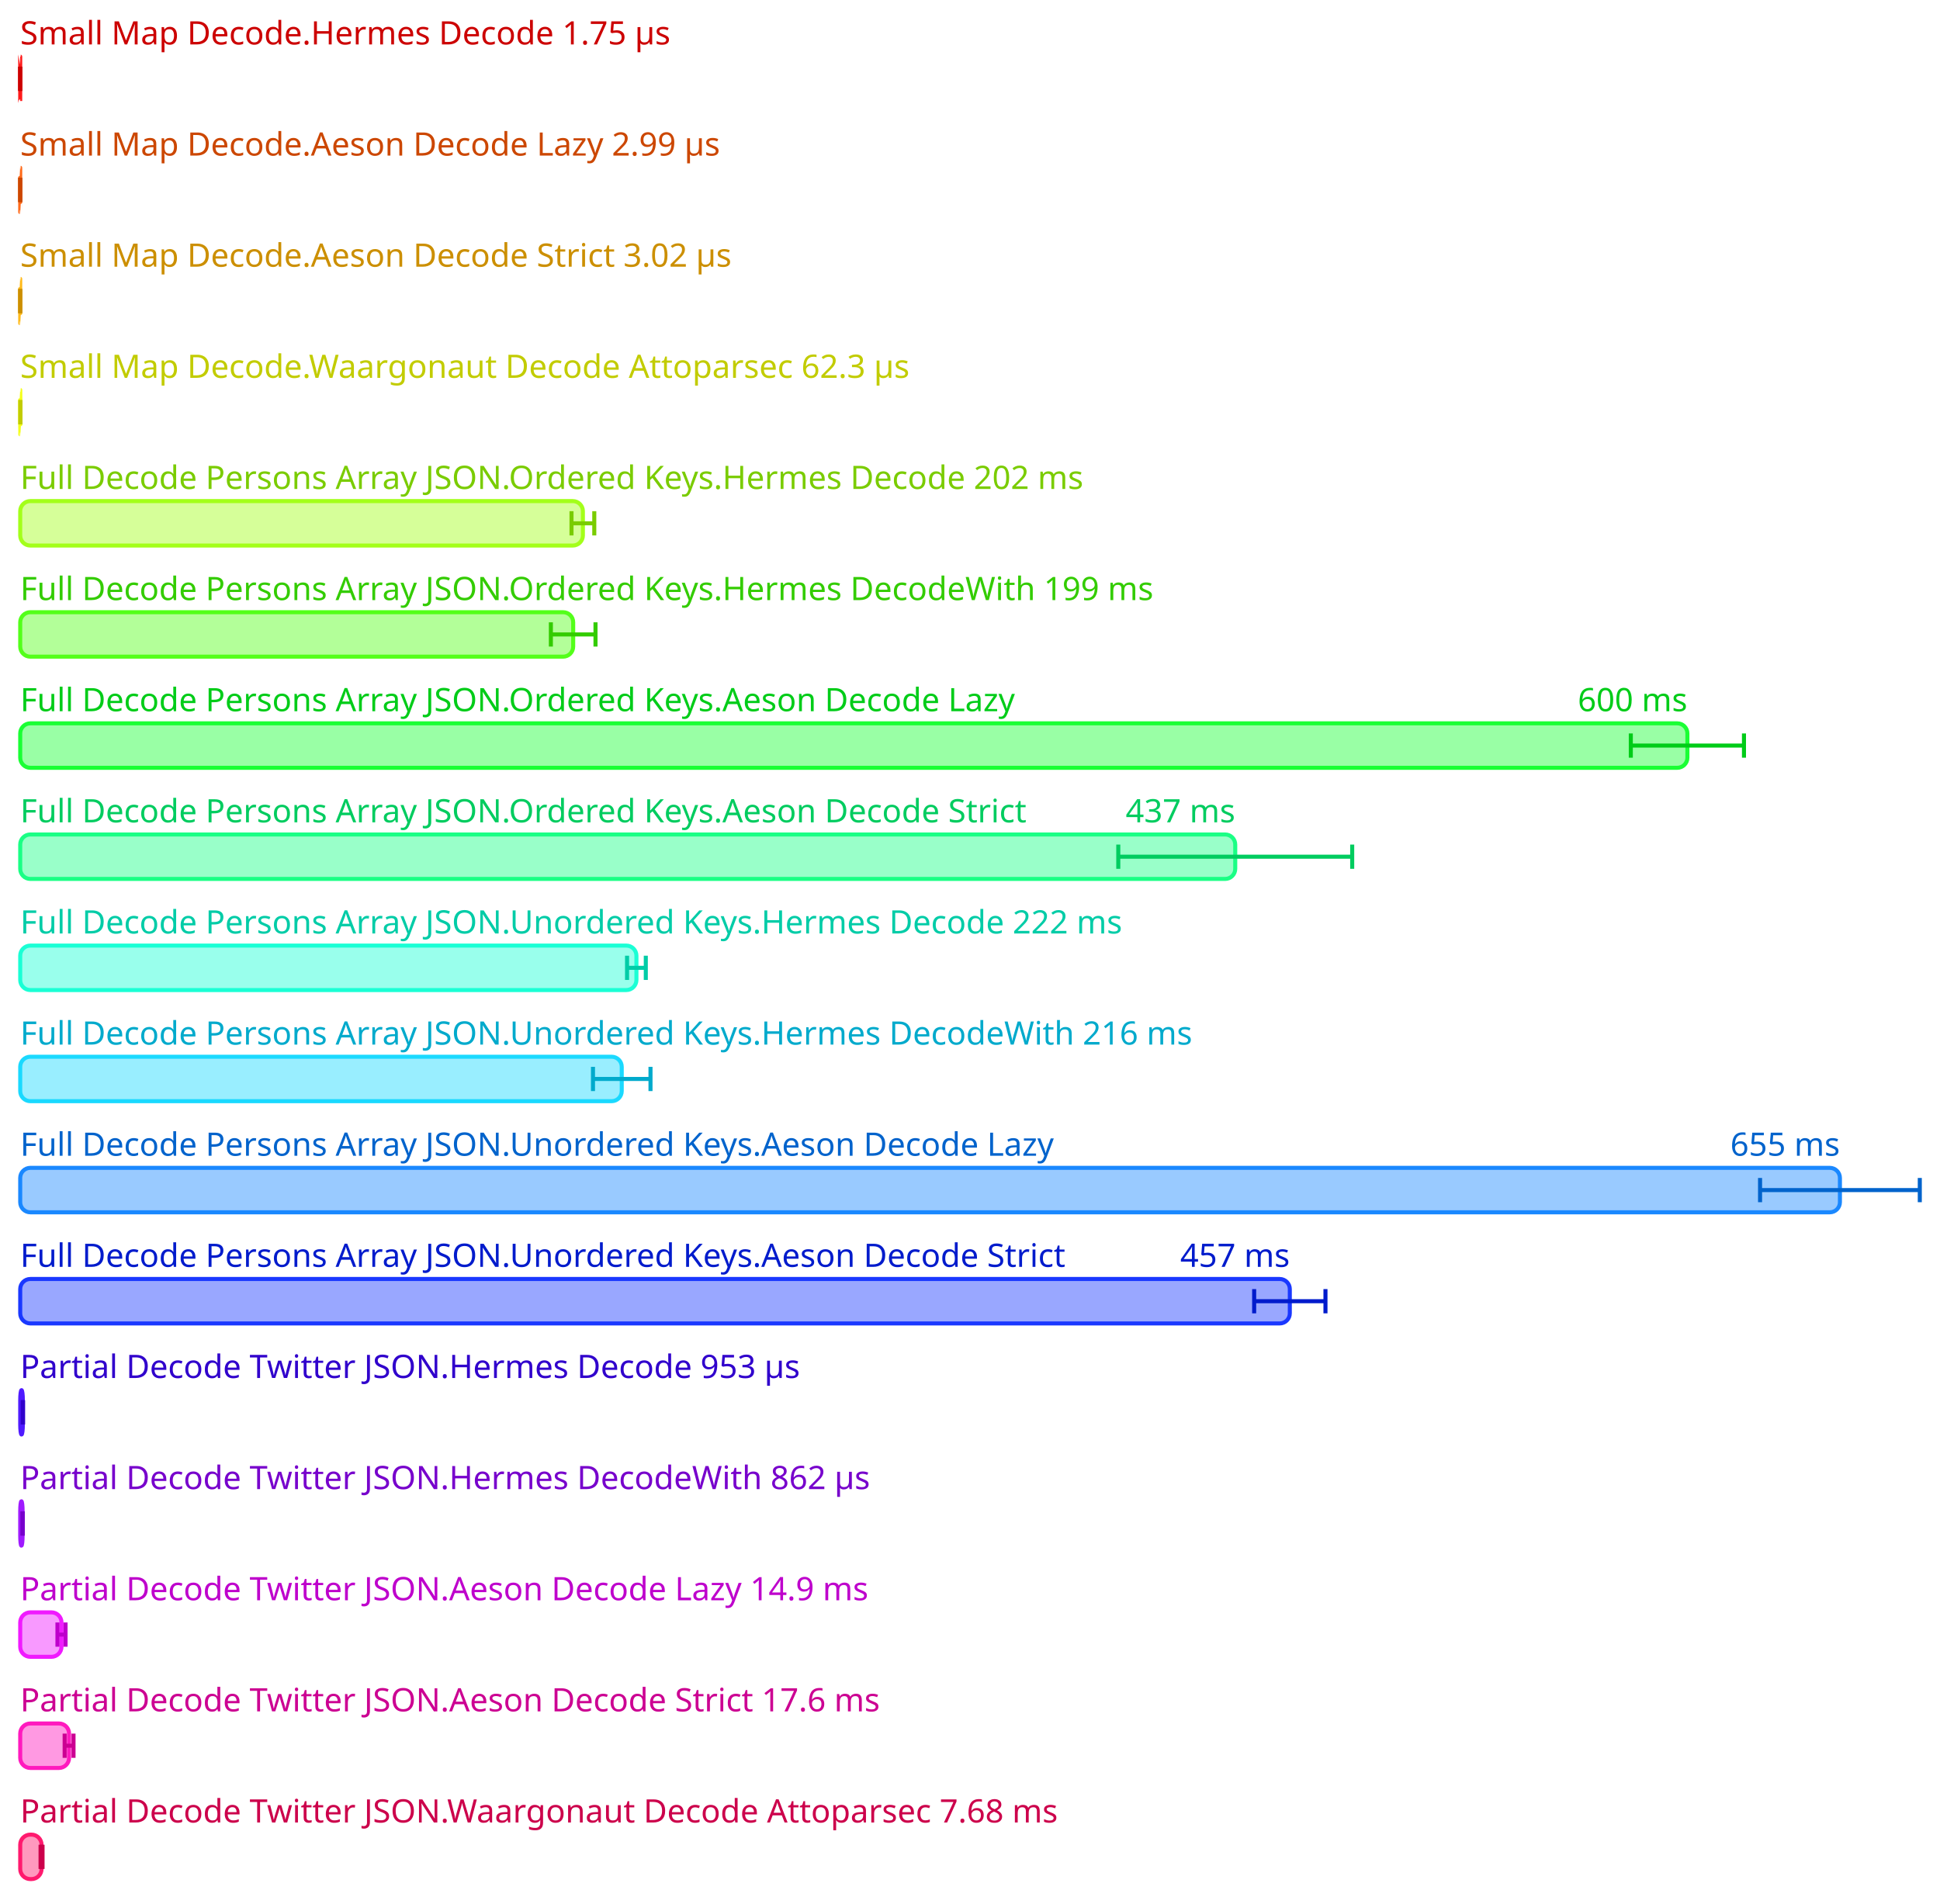
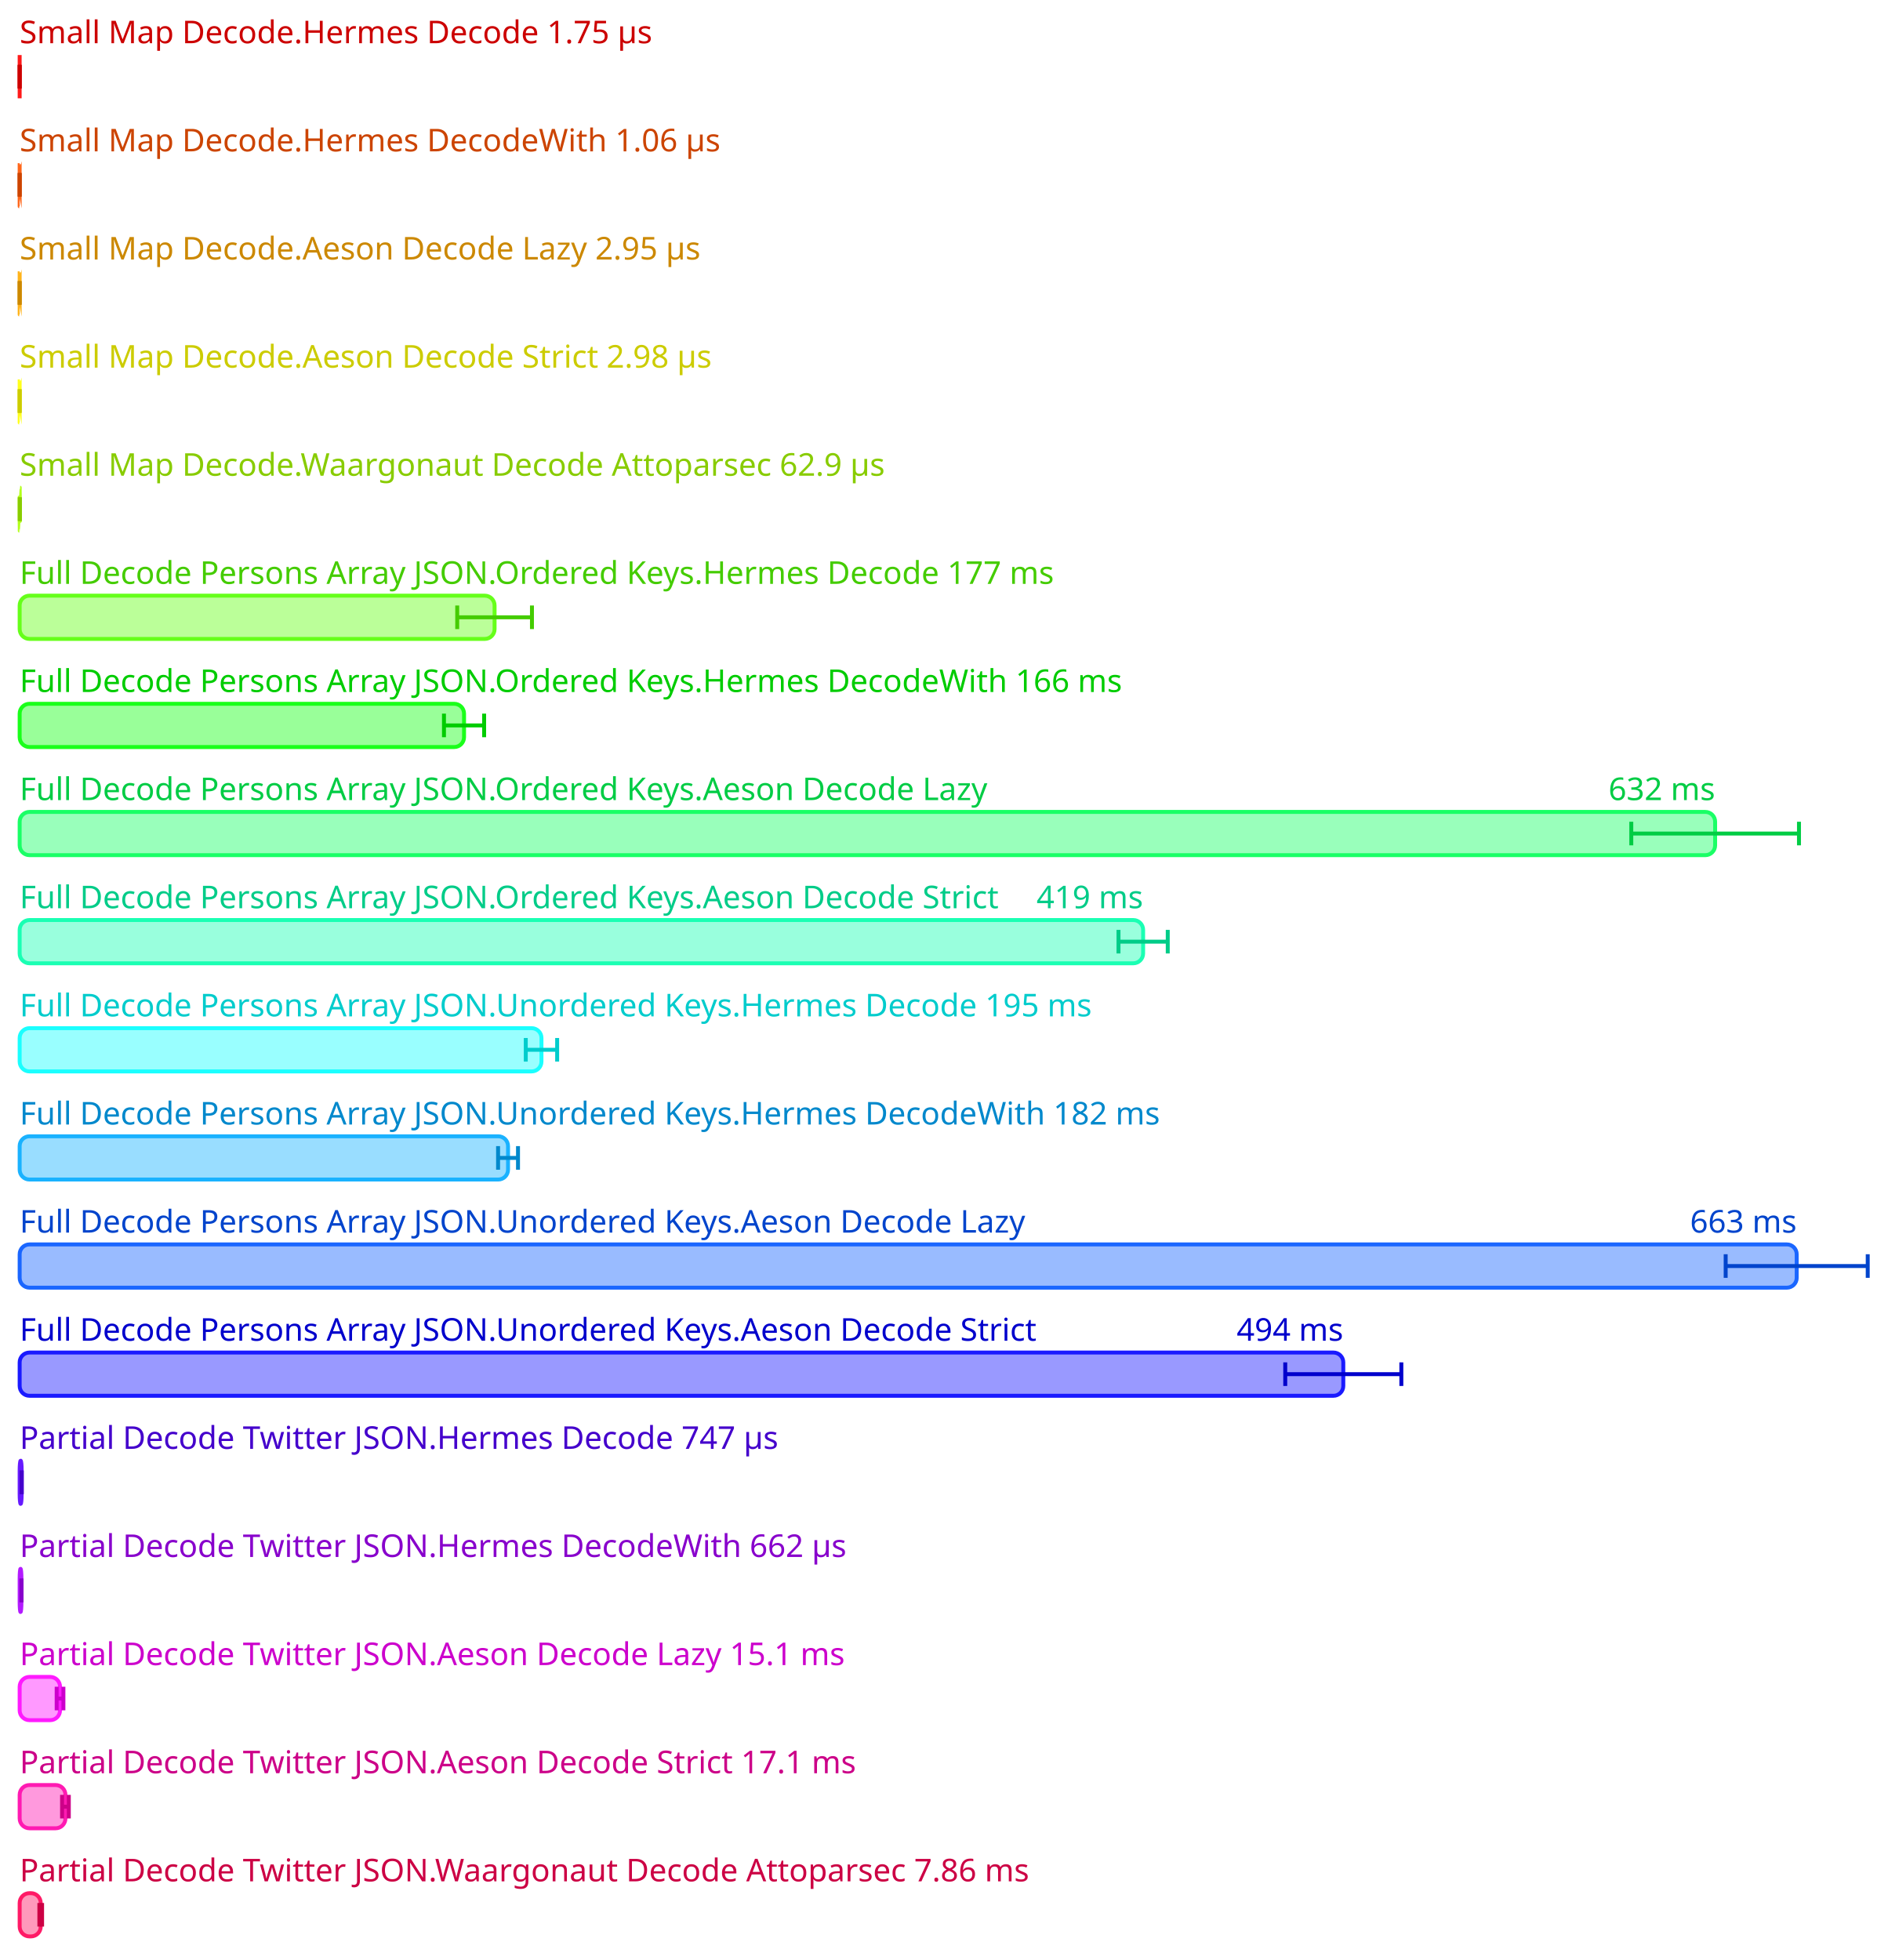
- <svg xmlns="http://www.w3.org/2000/svg" height="942" width="960.0" font-size="16" font-family="sans-serif" stroke-width="2">
+ <svg xmlns="http://www.w3.org/2000/svg" height="997" width="960.0" font-size="16" font-family="sans-serif" stroke-width="2">
  <g transform="translate(10.0 0)">
    <text fill="hsl(0, 100%, 40%)" y="22">Small Map Decode.Hermes Decode 1.75 μs</text>
    <g>
      <rect y="28" rx="5" height="22" width="0.002" fill="hsl(0, 100%, 80%)" stroke="hsl(0, 100%, 55%)" />
      <g stroke="hsl(0, 100%, 40%)">
-         <line x1="0.002" x2="0.003" y1="39" y2="39" />
+         <line x1="0.002" x2="0.002" y1="39" y2="39" />
        <line x1="0.002" x2="0.002" y1="33" y2="45" />
-         <line x1="0.003" x2="0.003" y1="33" y2="45" />
+         <line x1="0.002" x2="0.002" y1="33" y2="45" />
      </g>
    </g>
-     <text fill="hsl(21, 100%, 40%)" y="77">Small Map Decode.Aeson Decode Lazy 2.99 μs</text>
+     <text fill="hsl(20, 100%, 40%)" y="77">Small Map Decode.Hermes DecodeWith 1.06 μs</text>
    <g>
-       <rect y="83" rx="5" height="22" width="0.004" fill="hsl(21, 100%, 80%)" stroke="hsl(21, 100%, 55%)" />
-       <g stroke="hsl(21, 100%, 40%)">
-         <line x1="0.004" x2="0.004" y1="94" y2="94" />
-         <line x1="0.004" x2="0.004" y1="88" y2="100" />
-         <line x1="0.004" x2="0.004" y1="88" y2="100" />
+       <rect y="83" rx="5" height="22" width="0.001" fill="hsl(20, 100%, 80%)" stroke="hsl(20, 100%, 55%)" />
+       <g stroke="hsl(20, 100%, 40%)">
+         <line x1="0.001" x2="0.002" y1="94" y2="94" />
+         <line x1="0.001" x2="0.001" y1="88" y2="100" />
+         <line x1="0.002" x2="0.002" y1="88" y2="100" />
      </g>
    </g>
-     <text fill="hsl(42, 100%, 40%)" y="132">Small Map Decode.Aeson Decode Strict 3.02 μs</text>
+     <text fill="hsl(40, 100%, 40%)" y="132">Small Map Decode.Aeson Decode Lazy 2.95 μs</text>
    <g>
-       <rect y="138" rx="5" height="22" width="0.004" fill="hsl(42, 100%, 80%)" stroke="hsl(42, 100%, 55%)" />
-       <g stroke="hsl(42, 100%, 40%)">
+       <rect y="138" rx="5" height="22" width="0.004" fill="hsl(40, 100%, 80%)" stroke="hsl(40, 100%, 55%)" />
+       <g stroke="hsl(40, 100%, 40%)">
        <line x1="0.004" x2="0.004" y1="149" y2="149" />
        <line x1="0.004" x2="0.004" y1="143" y2="155" />
        <line x1="0.004" x2="0.004" y1="143" y2="155" />
      </g>
    </g>
-     <text fill="hsl(63, 100%, 40%)" y="187">Small Map Decode.Waargonaut Decode Attoparsec 62.3 μs</text>
+     <text fill="hsl(60, 100%, 40%)" y="187">Small Map Decode.Aeson Decode Strict 2.98 μs</text>
    <g>
-       <rect y="193" rx="5" height="22" width="0.086" fill="hsl(63, 100%, 80%)" stroke="hsl(63, 100%, 55%)" />
-       <g stroke="hsl(63, 100%, 40%)">
-         <line x1="0.078" x2="0.093" y1="204" y2="204" />
-         <line x1="0.078" x2="0.078" y1="198" y2="210" />
-         <line x1="0.093" x2="0.093" y1="198" y2="210" />
+       <rect y="193" rx="5" height="22" width="0.004" fill="hsl(60, 100%, 80%)" stroke="hsl(60, 100%, 55%)" />
+       <g stroke="hsl(60, 100%, 40%)">
+         <line x1="0.004" x2="0.004" y1="204" y2="204" />
+         <line x1="0.004" x2="0.004" y1="198" y2="210" />
+         <line x1="0.004" x2="0.004" y1="198" y2="210" />
      </g>
    </g>
-     <text fill="hsl(84, 100%, 40%)" y="242">Full Decode Persons Array JSON.Ordered Keys.Hermes Decode 202  ms</text>
+     <text fill="hsl(80, 100%, 40%)" y="242">Small Map Decode.Waargonaut Decode Attoparsec 62.9 μs</text>
    <g>
-       <rect y="248" rx="5" height="22" width="278.441" fill="hsl(84, 100%, 80%)" stroke="hsl(84, 100%, 55%)" />
-       <g stroke="hsl(84, 100%, 40%)">
-         <line x1="272.804" x2="284.077" y1="259" y2="259" />
-         <line x1="272.804" x2="272.804" y1="253" y2="265" />
-         <line x1="284.077" x2="284.077" y1="253" y2="265" />
+       <rect y="248" rx="5" height="22" width="0.086" fill="hsl(80, 100%, 80%)" stroke="hsl(80, 100%, 55%)" />
+       <g stroke="hsl(80, 100%, 40%)">
+         <line x1="0.078" x2="0.094" y1="259" y2="259" />
+         <line x1="0.078" x2="0.078" y1="253" y2="265" />
+         <line x1="0.094" x2="0.094" y1="253" y2="265" />
      </g>
    </g>
-     <text fill="hsl(105, 100%, 40%)" y="297">Full Decode Persons Array JSON.Ordered Keys.Hermes DecodeWith 199  ms</text>
+     <text fill="hsl(100, 100%, 40%)" y="297">Full Decode Persons Array JSON.Ordered Keys.Hermes Decode 177  ms</text>
    <g>
-       <rect y="303" rx="5" height="22" width="273.637" fill="hsl(105, 100%, 80%)" stroke="hsl(105, 100%, 55%)" />
-       <g stroke="hsl(105, 100%, 40%)">
-         <line x1="262.596" x2="284.678" y1="314" y2="314" />
-         <line x1="262.596" x2="262.596" y1="308" y2="320" />
-         <line x1="284.678" x2="284.678" y1="308" y2="320" />
+       <rect y="303" rx="5" height="22" width="241.564" fill="hsl(100, 100%, 80%)" stroke="hsl(100, 100%, 55%)" />
+       <g stroke="hsl(100, 100%, 40%)">
+         <line x1="222.556" x2="260.571" y1="314" y2="314" />
+         <line x1="222.556" x2="222.556" y1="308" y2="320" />
+         <line x1="260.571" x2="260.571" y1="308" y2="320" />
      </g>
    </g>
-     <g fill="hsl(127, 100%, 40%)">
-       <text y="352">Full Decode Persons Array JSON.Ordered Keys.Aeson Decode Lazy</text>
-       <text y="352" x="824.997" text-anchor="end">600  ms</text>
+     <text fill="hsl(120, 100%, 40%)" y="352">Full Decode Persons Array JSON.Ordered Keys.Hermes DecodeWith 166  ms</text>
+     <g>
+       <rect y="358" rx="5" height="22" width="226.031" fill="hsl(120, 100%, 80%)" stroke="hsl(120, 100%, 55%)" />
+       <g stroke="hsl(120, 100%, 40%)">
+         <line x1="215.82" x2="236.243" y1="369" y2="369" />
+         <line x1="215.82" x2="215.82" y1="363" y2="375" />
+         <line x1="236.243" x2="236.243" y1="363" y2="375" />
+       </g>
+     </g>
+     <g fill="hsl(140, 100%, 40%)">
+       <text y="407">Full Decode Persons Array JSON.Ordered Keys.Aeson Decode Lazy</text>
+       <text y="407" x="862.383" text-anchor="end">632  ms</text>
    </g>
    <g>
-       <rect y="358" rx="5" height="22" width="824.997" fill="hsl(127, 100%, 80%)" stroke="hsl(127, 100%, 55%)" />
-       <g stroke="hsl(127, 100%, 40%)">
-         <line x1="796.998" x2="852.997" y1="369" y2="369" />
-         <line x1="796.998" x2="796.998" y1="363" y2="375" />
-         <line x1="852.997" x2="852.997" y1="363" y2="375" />
+       <rect y="413" rx="5" height="22" width="862.383" fill="hsl(140, 100%, 80%)" stroke="hsl(140, 100%, 55%)" />
+       <g stroke="hsl(140, 100%, 40%)">
+         <line x1="819.736" x2="905.029" y1="424" y2="424" />
+         <line x1="819.736" x2="819.736" y1="418" y2="430" />
+         <line x1="905.029" x2="905.029" y1="418" y2="430" />
      </g>
    </g>
-     <g fill="hsl(148, 100%, 40%)">
-       <text y="407">Full Decode Persons Array JSON.Ordered Keys.Aeson Decode Strict</text>
-       <text y="407" x="601.253" text-anchor="end">437  ms</text>
+     <g fill="hsl(160, 100%, 40%)">
+       <text y="462">Full Decode Persons Array JSON.Ordered Keys.Aeson Decode Strict</text>
+       <text y="462" x="571.435" text-anchor="end">419  ms</text>
    </g>
    <g>
-       <rect y="413" rx="5" height="22" width="601.253" fill="hsl(148, 100%, 80%)" stroke="hsl(148, 100%, 55%)" />
-       <g stroke="hsl(148, 100%, 40%)">
-         <line x1="543.376" x2="659.129" y1="424" y2="424" />
-         <line x1="543.376" x2="543.376" y1="418" y2="430" />
-         <line x1="659.129" x2="659.129" y1="418" y2="430" />
+       <rect y="468" rx="5" height="22" width="571.435" fill="hsl(160, 100%, 80%)" stroke="hsl(160, 100%, 55%)" />
+       <g stroke="hsl(160, 100%, 40%)">
+         <line x1="558.908" x2="583.961" y1="479" y2="479" />
+         <line x1="558.908" x2="558.908" y1="473" y2="485" />
+         <line x1="583.961" x2="583.961" y1="473" y2="485" />
      </g>
    </g>
-     <text fill="hsl(169, 100%, 40%)" y="462">Full Decode Persons Array JSON.Unordered Keys.Hermes Decode 222  ms</text>
+     <text fill="hsl(180, 100%, 40%)" y="517">Full Decode Persons Array JSON.Unordered Keys.Hermes Decode 195  ms</text>
    <g>
-       <rect y="468" rx="5" height="22" width="304.932" fill="hsl(169, 100%, 80%)" stroke="hsl(169, 100%, 55%)" />
-       <g stroke="hsl(169, 100%, 40%)">
-         <line x1="300.294" x2="309.57" y1="479" y2="479" />
-         <line x1="300.294" x2="300.294" y1="473" y2="485" />
-         <line x1="309.57" x2="309.57" y1="473" y2="485" />
+       <rect y="523" rx="5" height="22" width="265.405" fill="hsl(180, 100%, 80%)" stroke="hsl(180, 100%, 55%)" />
+       <g stroke="hsl(180, 100%, 40%)">
+         <line x1="257.421" x2="273.389" y1="534" y2="534" />
+         <line x1="257.421" x2="257.421" y1="528" y2="540" />
+         <line x1="273.389" x2="273.389" y1="528" y2="540" />
      </g>
    </g>
-     <text fill="hsl(190, 100%, 40%)" y="517">Full Decode Persons Array JSON.Unordered Keys.Hermes DecodeWith 216  ms</text>
+     <text fill="hsl(200, 100%, 40%)" y="572">Full Decode Persons Array JSON.Unordered Keys.Hermes DecodeWith 182  ms</text>
    <g>
-       <rect y="523" rx="5" height="22" width="297.665" fill="hsl(190, 100%, 80%)" stroke="hsl(190, 100%, 55%)" />
-       <g stroke="hsl(190, 100%, 40%)">
-         <line x1="283.434" x2="311.895" y1="534" y2="534" />
-         <line x1="283.434" x2="283.434" y1="528" y2="540" />
-         <line x1="311.895" x2="311.895" y1="528" y2="540" />
+       <rect y="578" rx="5" height="22" width="248.408" fill="hsl(200, 100%, 80%)" stroke="hsl(200, 100%, 55%)" />
+       <g stroke="hsl(200, 100%, 40%)">
+         <line x1="243.337" x2="253.478" y1="589" y2="589" />
+         <line x1="243.337" x2="243.337" y1="583" y2="595" />
+         <line x1="253.478" x2="253.478" y1="583" y2="595" />
      </g>
    </g>
-     <g fill="hsl(211, 100%, 40%)">
-       <text y="572">Full Decode Persons Array JSON.Unordered Keys.Aeson Decode Lazy</text>
-       <text y="572" x="900.478" text-anchor="end">655  ms</text>
+     <g fill="hsl(220, 100%, 40%)">
+       <text y="627">Full Decode Persons Array JSON.Unordered Keys.Aeson Decode Lazy</text>
+       <text y="627" x="903.87" text-anchor="end">663  ms</text>
    </g>
    <g>
-       <rect y="578" rx="5" height="22" width="900.478" fill="hsl(211, 100%, 80%)" stroke="hsl(211, 100%, 55%)" />
-       <g stroke="hsl(211, 100%, 40%)">
-         <line x1="860.956" x2="940.0" y1="589" y2="589" />
-         <line x1="860.956" x2="860.956" y1="583" y2="595" />
-         <line x1="940.0" x2="940.0" y1="583" y2="595" />
+       <rect y="633" rx="5" height="22" width="903.87" fill="hsl(220, 100%, 80%)" stroke="hsl(220, 100%, 55%)" />
+       <g stroke="hsl(220, 100%, 40%)">
+         <line x1="867.74" x2="940.0" y1="644" y2="644" />
+         <line x1="867.74" x2="867.74" y1="638" y2="650" />
+         <line x1="940.0" x2="940.0" y1="638" y2="650" />
      </g>
    </g>
-     <g fill="hsl(232, 100%, 40%)">
-       <text y="627">Full Decode Persons Array JSON.Unordered Keys.Aeson Decode Strict</text>
-       <text y="627" x="628.257" text-anchor="end">457  ms</text>
+     <g fill="hsl(240, 100%, 40%)">
+       <text y="682">Full Decode Persons Array JSON.Unordered Keys.Aeson Decode Strict</text>
+       <text y="682" x="673.249" text-anchor="end">494  ms</text>
    </g>
    <g>
-       <rect y="633" rx="5" height="22" width="628.257" fill="hsl(232, 100%, 80%)" stroke="hsl(232, 100%, 55%)" />
-       <g stroke="hsl(232, 100%, 40%)">
-         <line x1="610.615" x2="645.899" y1="644" y2="644" />
-         <line x1="610.615" x2="610.615" y1="638" y2="650" />
-         <line x1="645.899" x2="645.899" y1="638" y2="650" />
+       <rect y="688" rx="5" height="22" width="673.249" fill="hsl(240, 100%, 80%)" stroke="hsl(240, 100%, 55%)" />
+       <g stroke="hsl(240, 100%, 40%)">
+         <line x1="643.724" x2="702.775" y1="699" y2="699" />
+         <line x1="643.724" x2="643.724" y1="693" y2="705" />
+         <line x1="702.775" x2="702.775" y1="693" y2="705" />
      </g>
    </g>
-     <text fill="hsl(254, 100%, 40%)" y="682">Partial Decode Twitter JSON.Hermes Decode 953  μs</text>
+     <text fill="hsl(260, 100%, 40%)" y="737">Partial Decode Twitter JSON.Hermes Decode 747  μs</text>
    <g>
-       <rect y="688" rx="5" height="22" width="1.31" fill="hsl(254, 100%, 80%)" stroke="hsl(254, 100%, 55%)" />
-       <g stroke="hsl(254, 100%, 40%)">
-         <line x1="1.208" x2="1.413" y1="699" y2="699" />
-         <line x1="1.208" x2="1.208" y1="693" y2="705" />
-         <line x1="1.413" x2="1.413" y1="693" y2="705" />
+       <rect y="743" rx="5" height="22" width="1.019" fill="hsl(260, 100%, 80%)" stroke="hsl(260, 100%, 55%)" />
+       <g stroke="hsl(260, 100%, 40%)">
+         <line x1="0.96" x2="1.078" y1="754" y2="754" />
+         <line x1="0.96" x2="0.96" y1="748" y2="760" />
+         <line x1="1.078" x2="1.078" y1="748" y2="760" />
      </g>
    </g>
-     <text fill="hsl(275, 100%, 40%)" y="737">Partial Decode Twitter JSON.Hermes DecodeWith 862  μs</text>
+     <text fill="hsl(280, 100%, 40%)" y="792">Partial Decode Twitter JSON.Hermes DecodeWith 662  μs</text>
    <g>
-       <rect y="743" rx="5" height="22" width="1.186" fill="hsl(275, 100%, 80%)" stroke="hsl(275, 100%, 55%)" />
-       <g stroke="hsl(275, 100%, 40%)">
-         <line x1="1.105" x2="1.267" y1="754" y2="754" />
-         <line x1="1.105" x2="1.105" y1="748" y2="760" />
-         <line x1="1.267" x2="1.267" y1="748" y2="760" />
+       <rect y="798" rx="5" height="22" width="0.902" fill="hsl(280, 100%, 80%)" stroke="hsl(280, 100%, 55%)" />
+       <g stroke="hsl(280, 100%, 40%)">
+         <line x1="0.84" x2="0.964" y1="809" y2="809" />
+         <line x1="0.84" x2="0.84" y1="803" y2="815" />
+         <line x1="0.964" x2="0.964" y1="803" y2="815" />
      </g>
    </g>
-     <text fill="hsl(296, 100%, 40%)" y="792">Partial Decode Twitter JSON.Aeson Decode Lazy 14.9 ms</text>
+     <text fill="hsl(300, 100%, 40%)" y="847">Partial Decode Twitter JSON.Aeson Decode Lazy 15.1 ms</text>
    <g>
-       <rect y="798" rx="5" height="22" width="20.435" fill="hsl(296, 100%, 80%)" stroke="hsl(296, 100%, 55%)" />
-       <g stroke="hsl(296, 100%, 40%)">
-         <line x1="18.434" x2="22.436" y1="809" y2="809" />
-         <line x1="18.434" x2="18.434" y1="803" y2="815" />
-         <line x1="22.436" x2="22.436" y1="803" y2="815" />
+       <rect y="853" rx="5" height="22" width="20.536" fill="hsl(300, 100%, 80%)" stroke="hsl(300, 100%, 55%)" />
+       <g stroke="hsl(300, 100%, 40%)">
+         <line x1="18.822" x2="22.249" y1="864" y2="864" />
+         <line x1="18.822" x2="18.822" y1="858" y2="870" />
+         <line x1="22.249" x2="22.249" y1="858" y2="870" />
      </g>
    </g>
-     <text fill="hsl(317, 100%, 40%)" y="847">Partial Decode Twitter JSON.Aeson Decode Strict 17.6 ms</text>
+     <text fill="hsl(320, 100%, 40%)" y="902">Partial Decode Twitter JSON.Aeson Decode Strict 17.1 ms</text>
    <g>
-       <rect y="853" rx="5" height="22" width="24.184" fill="hsl(317, 100%, 80%)" stroke="hsl(317, 100%, 55%)" />
-       <g stroke="hsl(317, 100%, 40%)">
-         <line x1="21.99" x2="26.377" y1="864" y2="864" />
-         <line x1="21.99" x2="21.99" y1="858" y2="870" />
-         <line x1="26.377" x2="26.377" y1="858" y2="870" />
+       <rect y="908" rx="5" height="22" width="23.281" fill="hsl(320, 100%, 80%)" stroke="hsl(320, 100%, 55%)" />
+       <g stroke="hsl(320, 100%, 40%)">
+         <line x1="21.565" x2="24.997" y1="919" y2="919" />
+         <line x1="21.565" x2="21.565" y1="913" y2="925" />
+         <line x1="24.997" x2="24.997" y1="913" y2="925" />
      </g>
    </g>
-     <text fill="hsl(338, 100%, 40%)" y="902">Partial Decode Twitter JSON.Waargonaut Decode Attoparsec 7.68 ms</text>
+     <text fill="hsl(340, 100%, 40%)" y="957">Partial Decode Twitter JSON.Waargonaut Decode Attoparsec 7.86 ms</text>
    <g>
-       <rect y="908" rx="5" height="22" width="10.56" fill="hsl(338, 100%, 80%)" stroke="hsl(338, 100%, 55%)" />
-       <g stroke="hsl(338, 100%, 40%)">
-         <line x1="10.072" x2="11.048" y1="919" y2="919" />
-         <line x1="10.072" x2="10.072" y1="913" y2="925" />
-         <line x1="11.048" x2="11.048" y1="913" y2="925" />
+       <rect y="963" rx="5" height="22" width="10.715" fill="hsl(340, 100%, 80%)" stroke="hsl(340, 100%, 55%)" />
+       <g stroke="hsl(340, 100%, 40%)">
+         <line x1="10.024" x2="11.406" y1="974" y2="974" />
+         <line x1="10.024" x2="10.024" y1="968" y2="980" />
+         <line x1="11.406" x2="11.406" y1="968" y2="980" />
      </g>
    </g>
  </g>
</svg>
